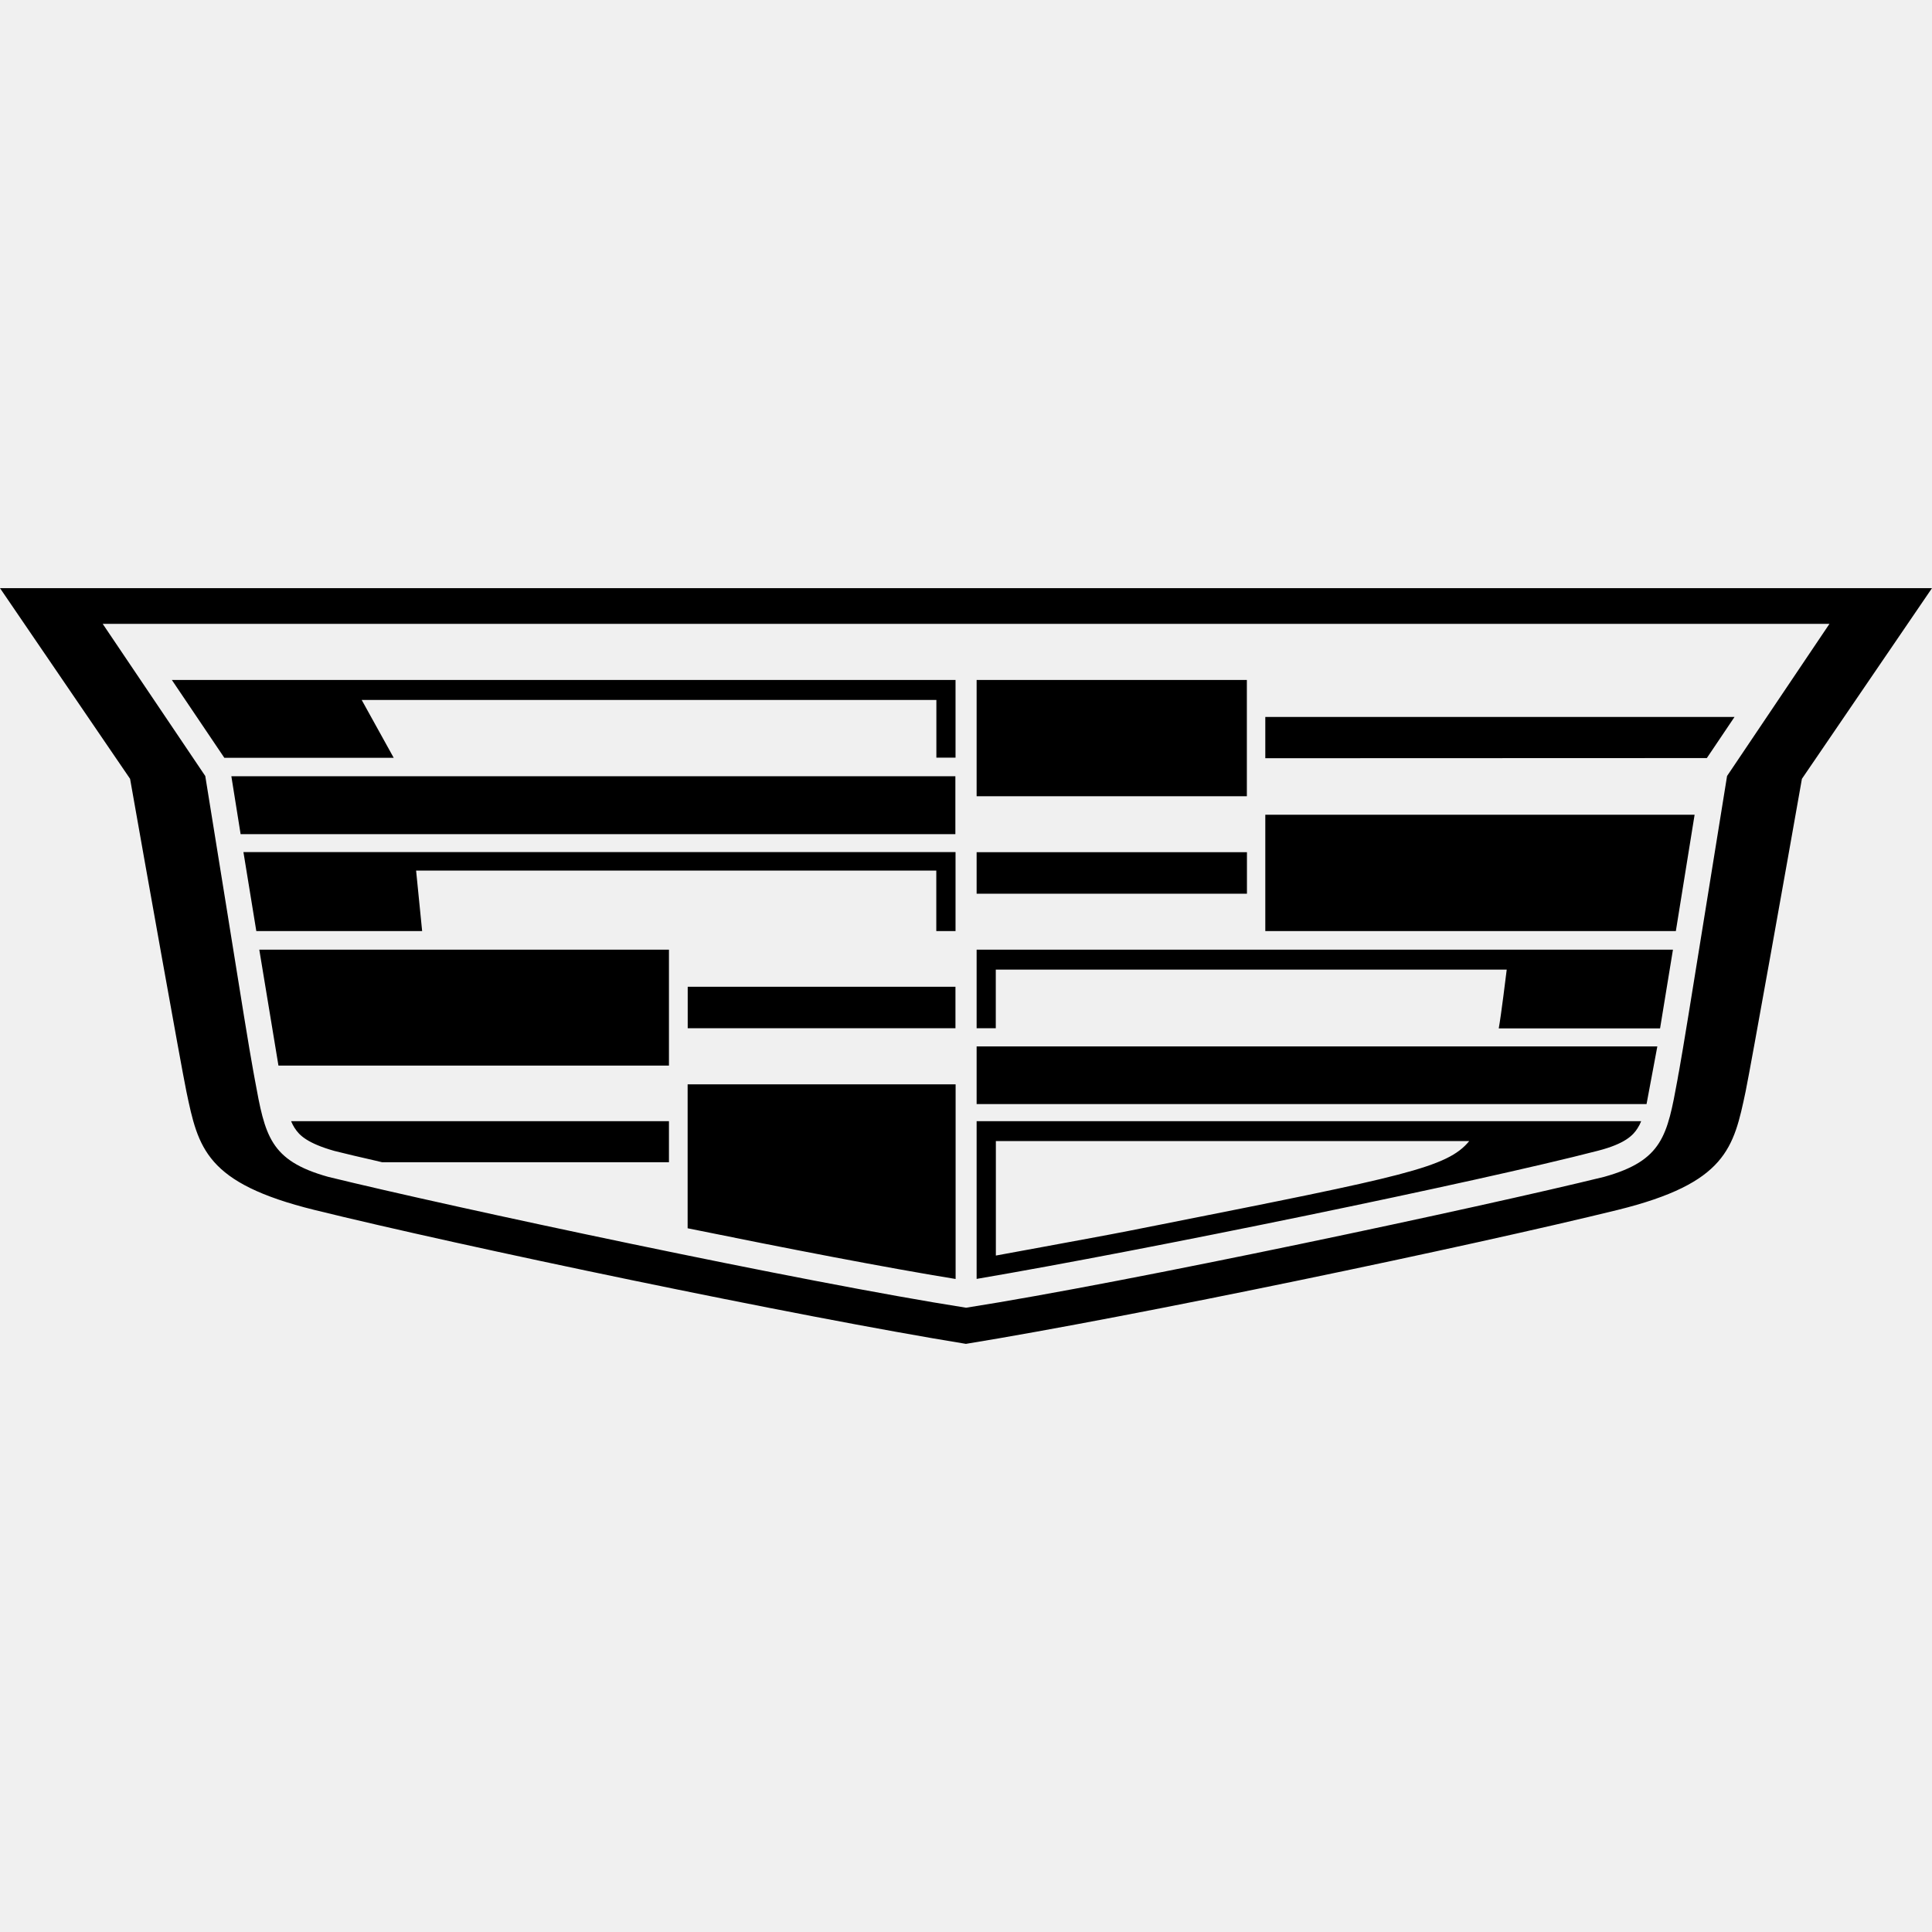
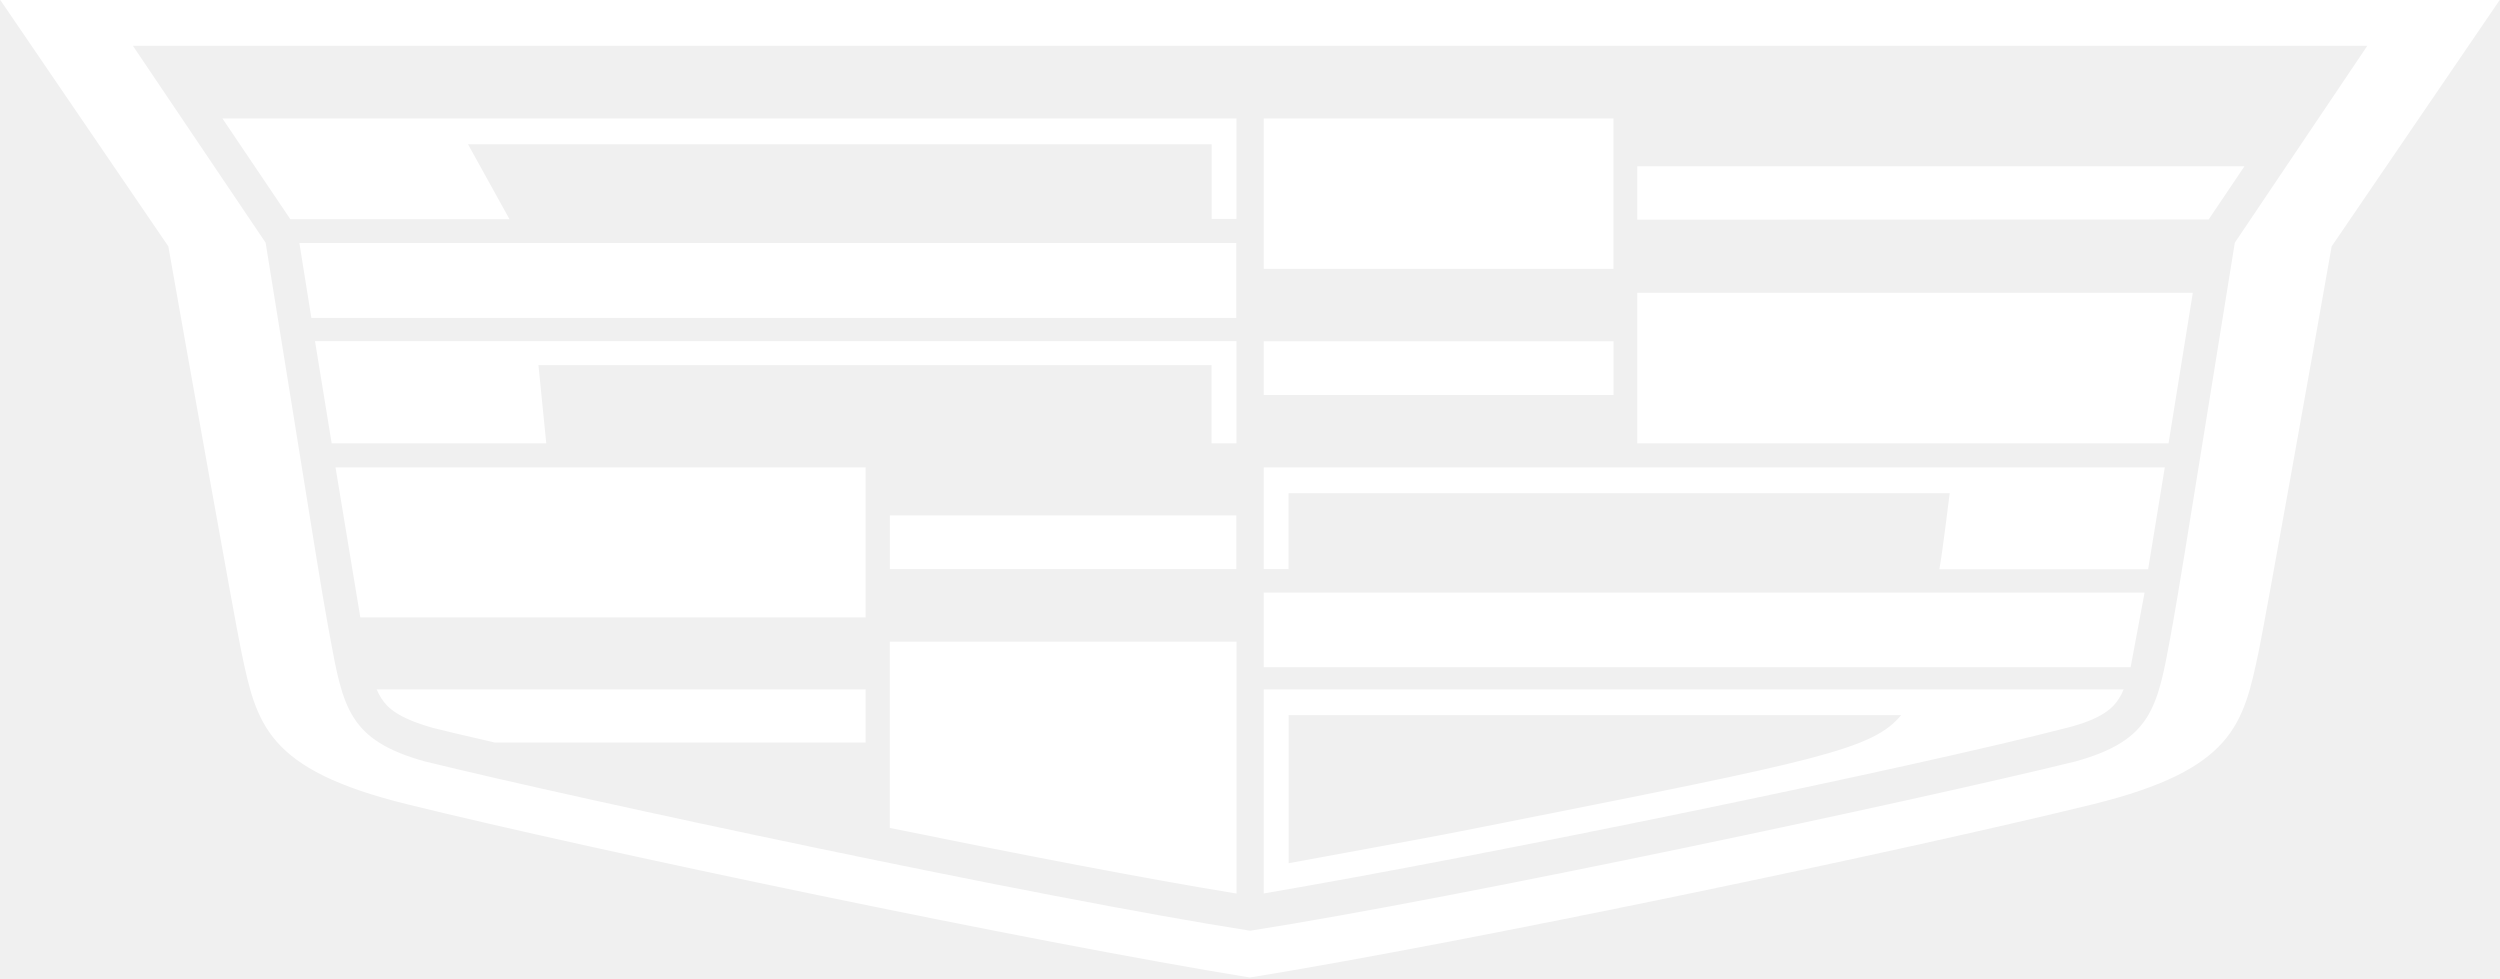
- <svg xmlns="http://www.w3.org/2000/svg" role="img" viewBox="0 0 24 24">
-   <path d="M2.787 9.414h2.104l-.398-.719h7.139v.717h.238v-.965H2.135l.652.967zm.202.948h8.879v-.719H2.874l.115.719zm2.255 1.204h-2.06l-.16-.981h8.846v.981h-.239v-.751H5.169l.075.751zm3.299.692h3.326v.515H8.543v-.515zm3.589-3.811h3.357v1.444h-3.357V8.447zm-8.469 5.569c.054.086.155.186.49.281.146.037.305.074.515.122l.08.019H8.31v-.51H3.616c.013.03.028.06.046.088h.001zm4.647-.779H3.459l-.238-1.44H8.31v1.44zm.232 2.021c1.243.253 2.457.488 3.329.63V13.47H8.542V15.258zm12.276-3.692h-5.1v-1.445h5.333l-.233 1.445zm-5.1-2.66v.513l5.485-.002.344-.511h-5.829zM0 7.306l1.616 2.369c.177 1.006.64 3.599.693 3.85l.006.032c.148.706.239 1.139 1.59 1.473 1.825.45 5.997 1.323 8.094 1.664 2.097-.341 6.271-1.215 8.097-1.664 1.35-.334 1.44-.767 1.589-1.473l.006-.032c.053-.253.516-2.844.693-3.85L24 7.306H0zm21.454 2.335-.277 1.717c-.16.994-.267 1.657-.32 1.951l-.007.035-.012.07c-.127.692-.183 1.002-.91 1.205-1.516.373-5.908 1.31-7.927 1.626-2.018-.316-6.41-1.254-7.925-1.626-.727-.203-.783-.513-.91-1.206l-.019-.104c-.053-.288-.156-.93-.31-1.89v-.001L2.55 9.64 1.276 7.75h21.45l-1.272 1.89v.001zm-9.084 3.132h-.238v-.976h8.65l-.16.978h-2.004c.031-.171.09-.659.099-.73H12.37v.728zm-.238.942h8.322l.134-.716h-8.456v.716zm0-3.129h3.358v.516h-3.358v-.516zm0 3.342v1.959c2.115-.36 6.223-1.205 7.718-1.592.338-.087.438-.193.492-.279a.448.448 0 0 0 .045-.088h-8.255zm2.296 1.282-.415.082c-.21.042-.665.125-1.065.199l-.577.106v-1.422h5.88c-.27.33-.812.437-3.823 1.035z" />
+ <svg xmlns="http://www.w3.org/2000/svg" role="img" id="Cadillac--Streamline-Simple-Icons" viewBox="0 7.31 24 9.39">
+   <path d="M2.787 9.414h2.104l-0.398 -0.719h7.139v0.717h0.238v-0.965H2.135l0.652 0.967zm0.202 0.948h8.879v-0.719H2.874l0.115 0.719zm2.255 1.204h-2.06l-0.16 -0.981h8.846v0.981h-0.239v-0.751H5.169l0.075 0.751zm3.299 0.692h3.326v0.515H8.543v-0.515zm3.589 -3.811h3.357v1.444h-3.357V8.447zm-8.469 5.569c0.054 0.086 0.155 0.186 0.49 0.281 0.146 0.037 0.305 0.074 0.515 0.122l0.08 0.019H8.31v-0.51H3.616c0.013 0.03 0.028 0.06 0.046 0.088h0.001zm4.647 -0.779H3.459l-0.238 -1.44H8.31v1.44zm0.232 2.021c1.243 0.253 2.457 0.488 3.329 0.63V13.47H8.542v1.788zm12.276 -3.692h-5.1v-1.445h5.333l-0.233 1.445zm-5.1 -2.66v0.513l5.485 -0.002 0.344 -0.511h-5.829zM0 7.306l1.616 2.369c0.177 1.006 0.64 3.599 0.693 3.85l0.006 0.032c0.148 0.706 0.239 1.139 1.59 1.473 1.825 0.45 5.997 1.323 8.094 1.664 2.097 -0.341 6.271 -1.215 8.097 -1.664 1.35 -0.334 1.44 -0.767 1.589 -1.473l0.006 -0.032c0.053 -0.253 0.516 -2.844 0.693 -3.85L24 7.306H0zm21.454 2.335 -0.277 1.717c-0.16 0.994 -0.267 1.657 -0.32 1.951l-0.007 0.035 -0.012 0.07c-0.127 0.692 -0.183 1.002 -0.91 1.205 -1.516 0.373 -5.908 1.31 -7.927 1.626 -2.018 -0.316 -6.41 -1.254 -7.925 -1.626 -0.727 -0.203 -0.783 -0.513 -0.91 -1.206l-0.019 -0.104c-0.053 -0.288 -0.156 -0.93 -0.31 -1.89v-0.001L2.55 9.64 1.276 7.75h21.45l-1.272 1.89v0.001zm-9.084 3.132h-0.238v-0.976h8.65l-0.16 0.978h-2.004c0.031 -0.171 0.09 -0.659 0.099 -0.73H12.37v0.728zm-0.238 0.942h8.322l0.134 -0.716h-8.456v0.716zm0 -3.129h3.358v0.516h-3.358v-0.516zm0 3.342v1.959c2.115 -0.36 6.223 -1.205 7.718 -1.592 0.338 -0.087 0.438 -0.193 0.492 -0.279a0.448 0.448 0 0 0 0.045 -0.088h-8.255zm2.296 1.282 -0.415 0.082c-0.21 0.042 -0.665 0.125 -1.065 0.199l-0.577 0.106v-1.422h5.88c-0.27 0.33 -0.812 0.437 -3.823 1.035z" fill="white" stroke-width="1" />
</svg>
